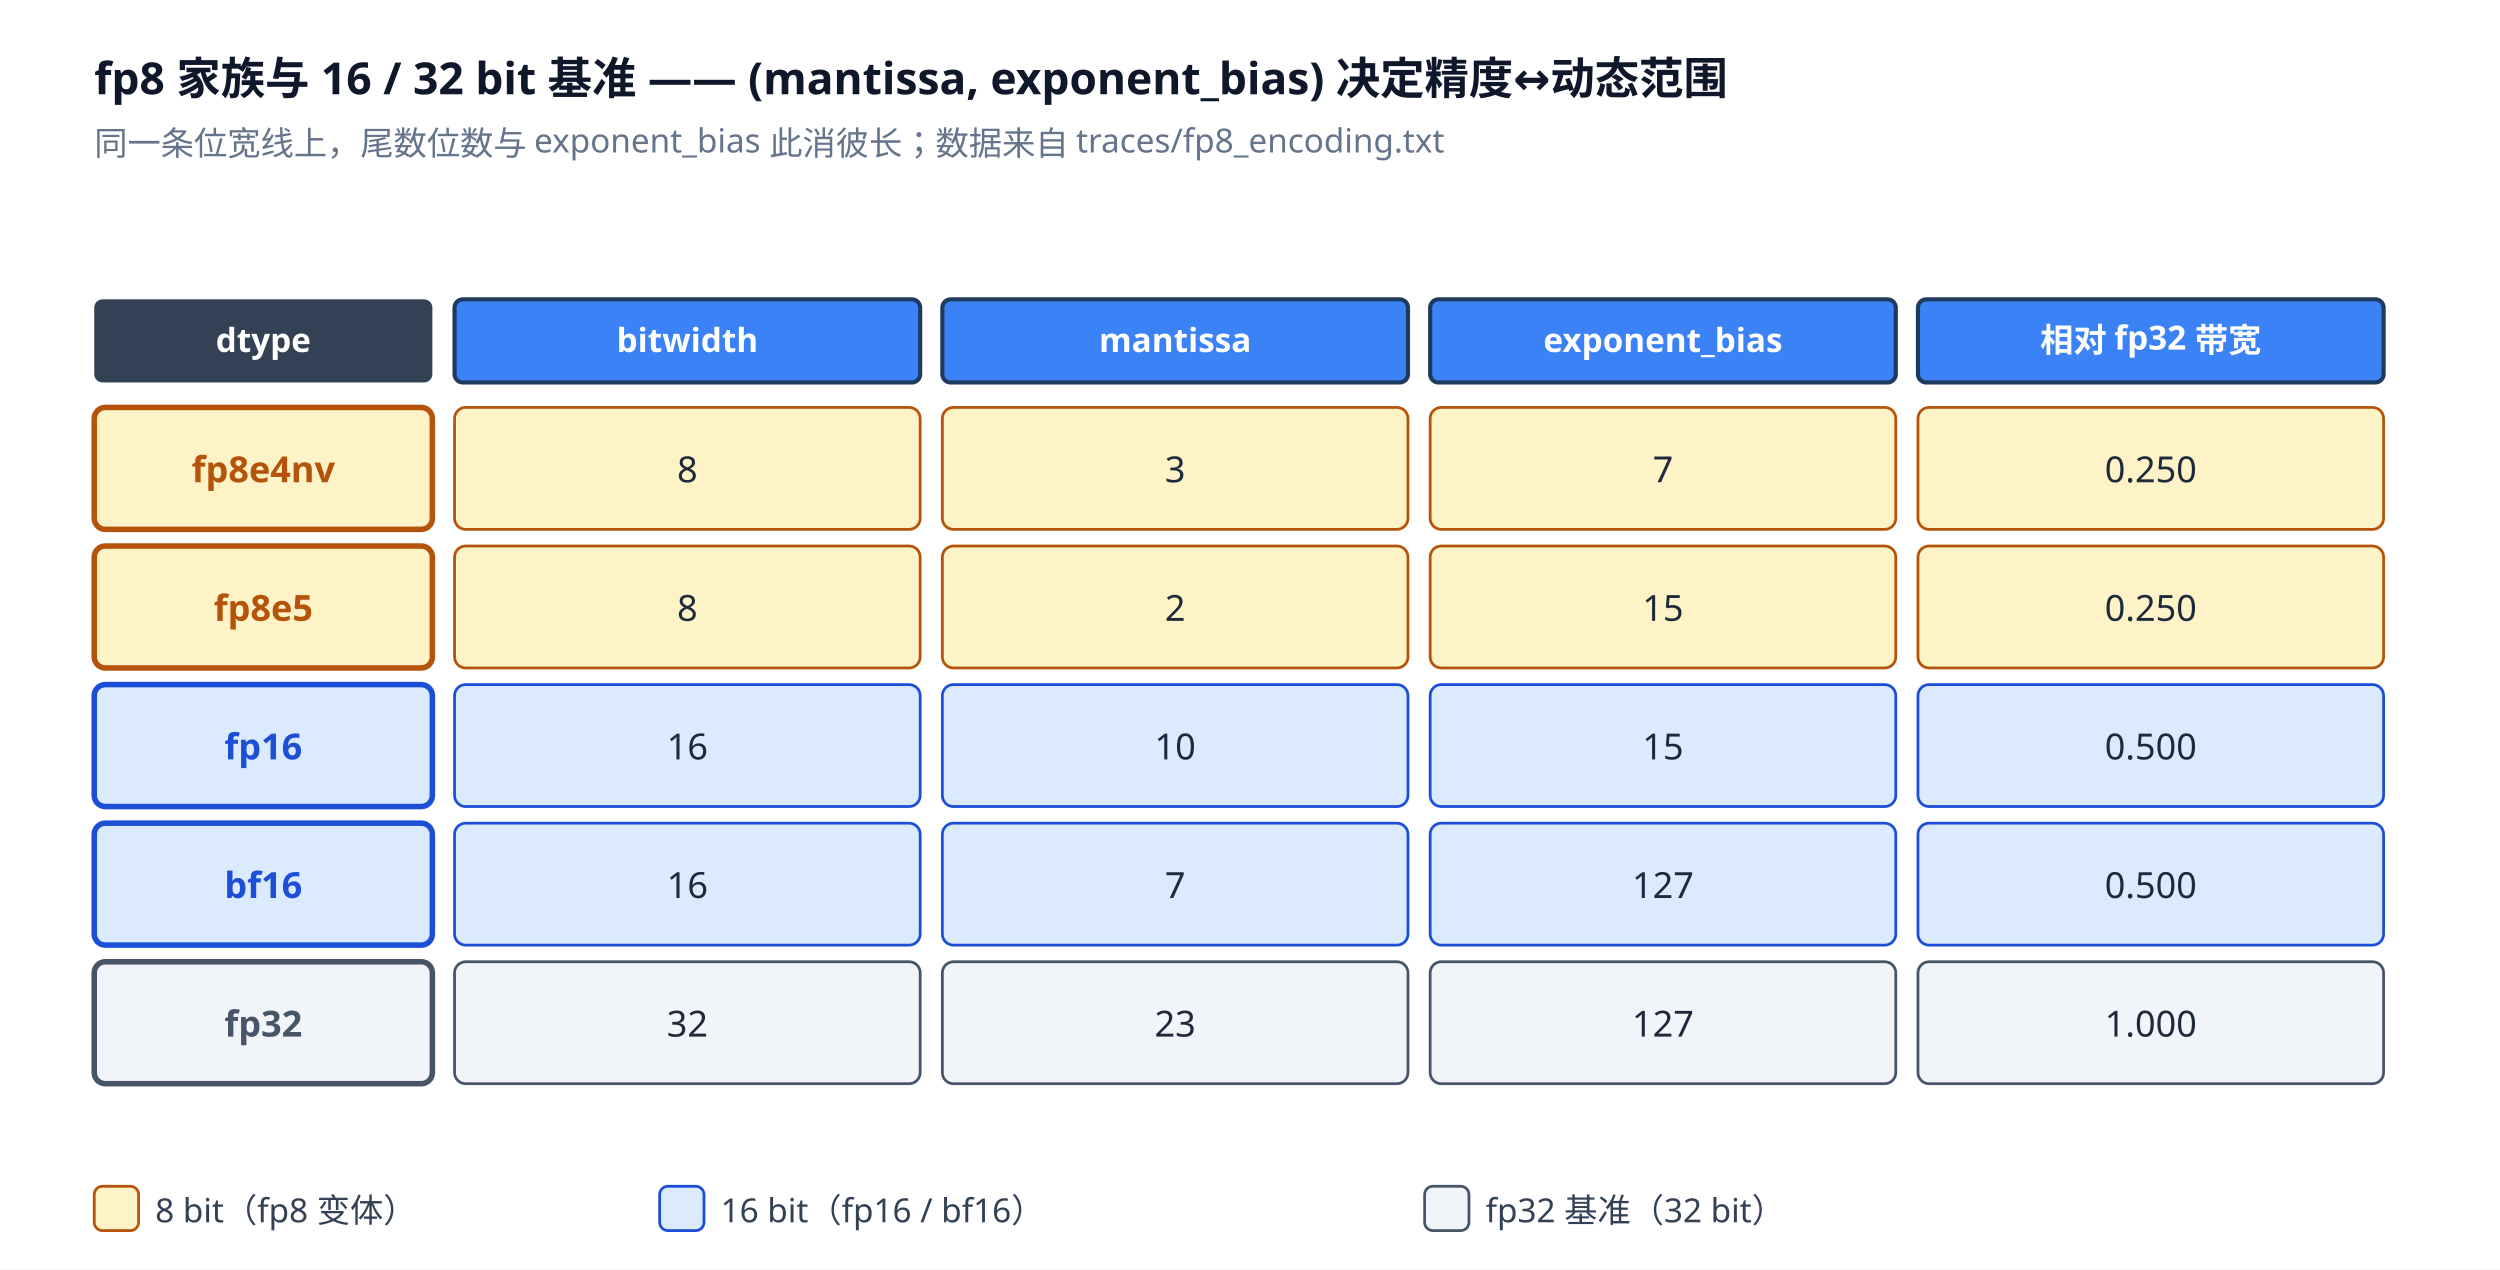
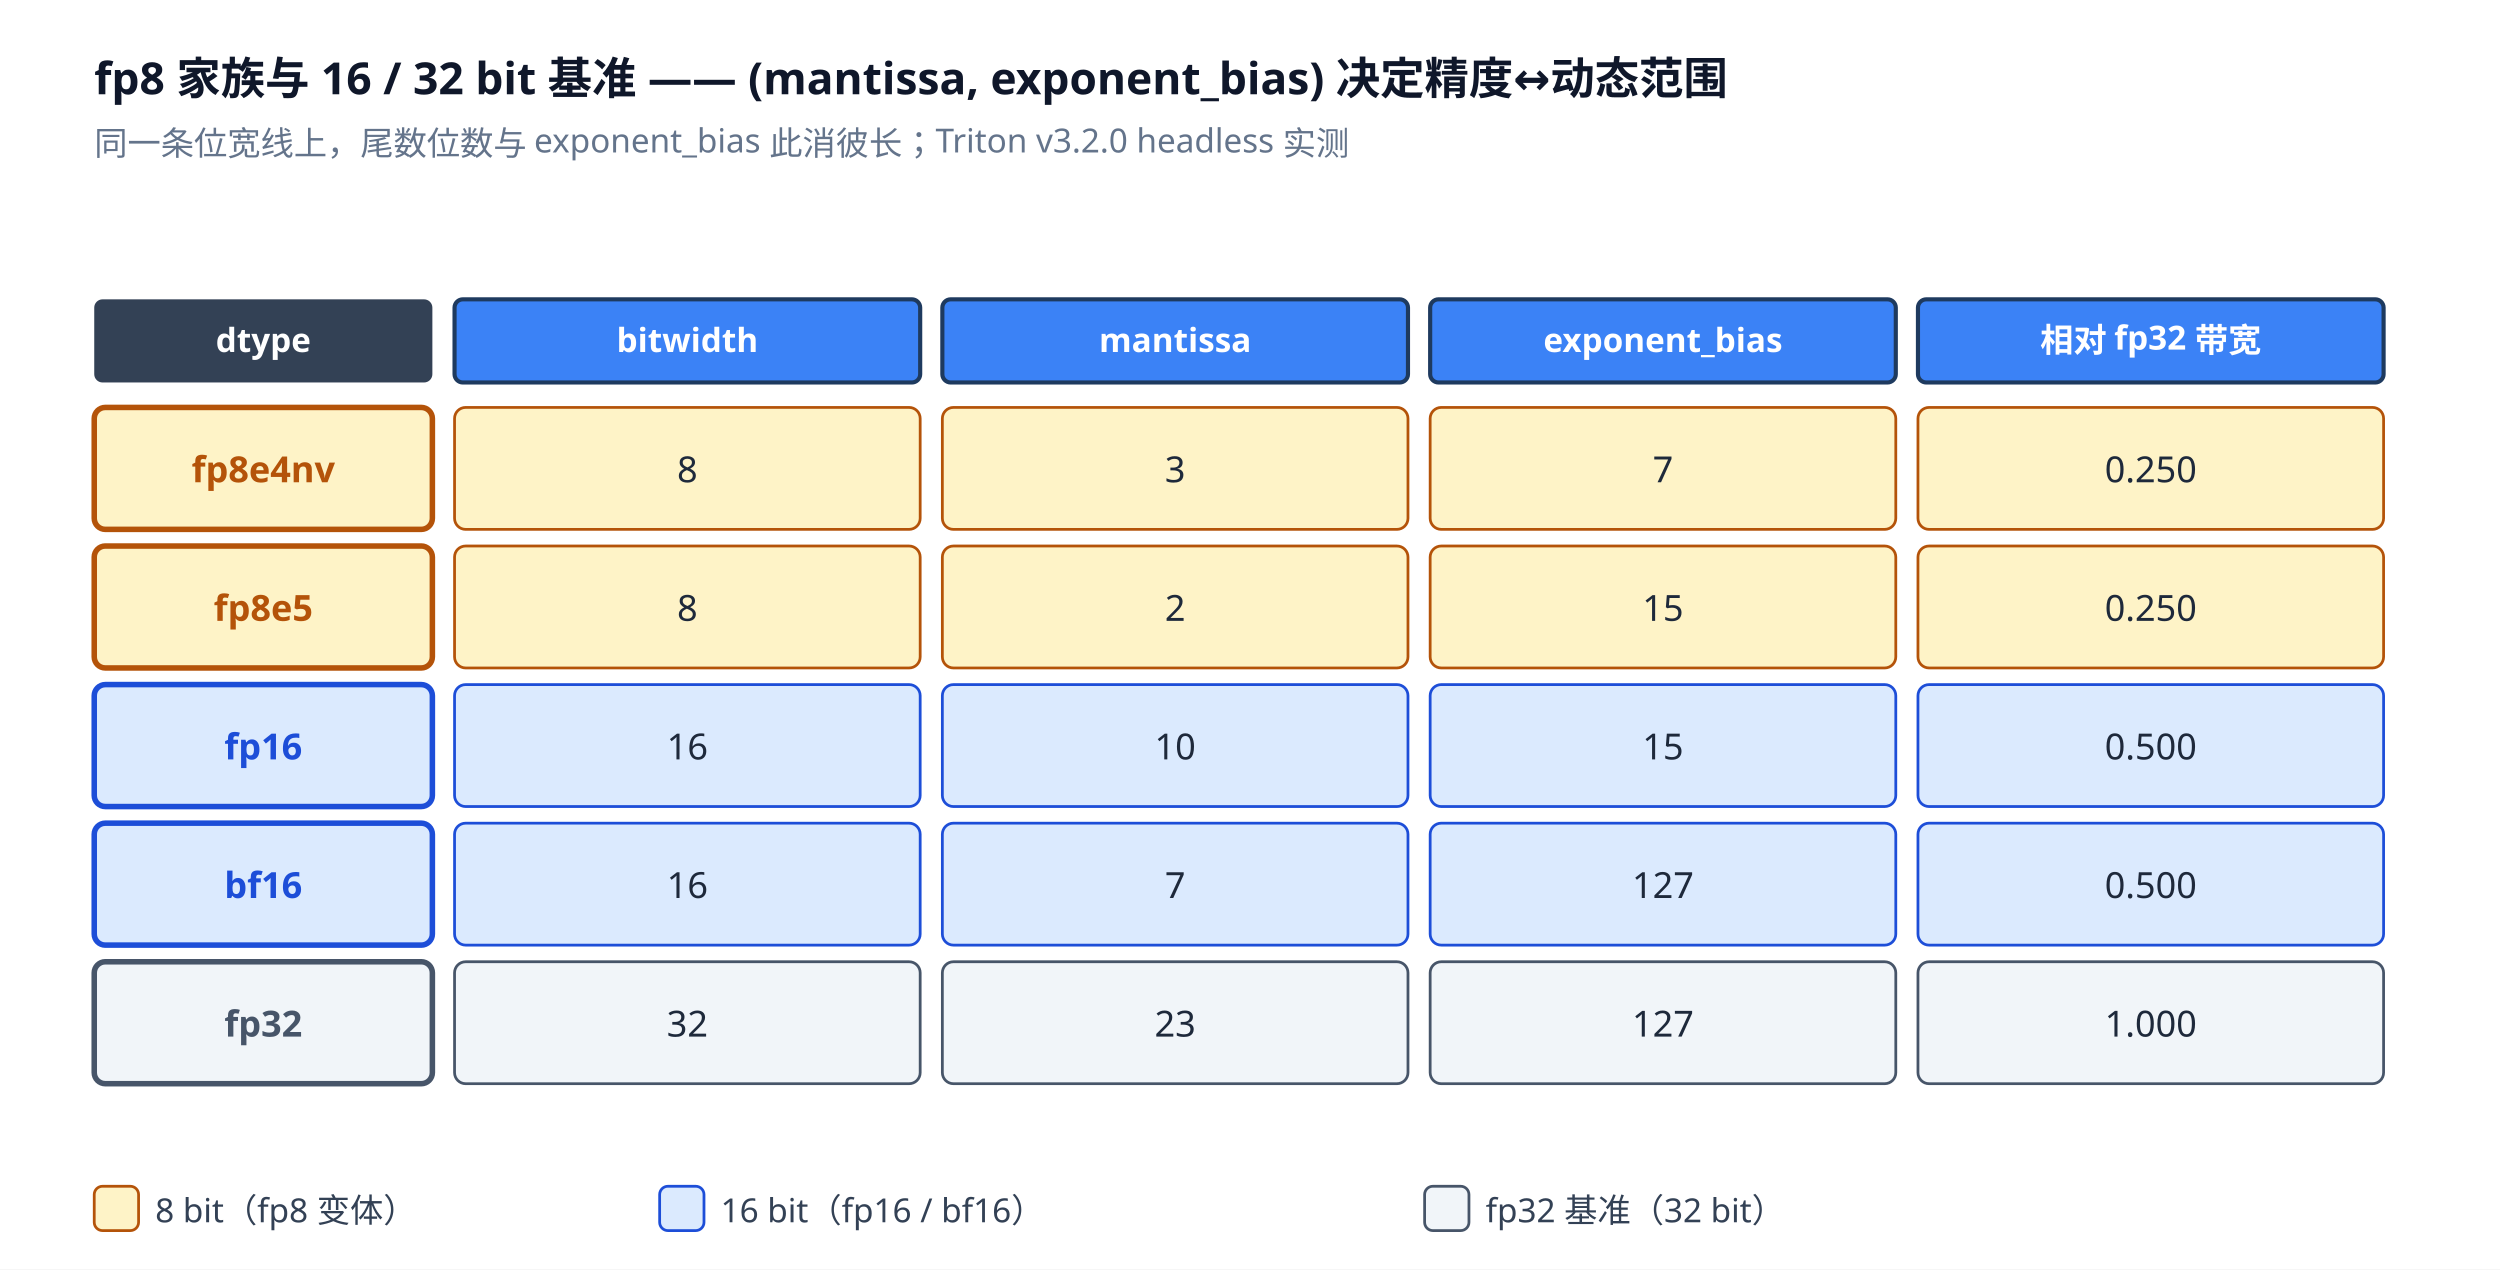
<svg xmlns="http://www.w3.org/2000/svg" viewBox="0 0 902 458">
  <rect width="902" height="458" fill="white" />
  <text x="34" y="34" font-family="sans-serif" font-size="16" font-weight="bold" fill="#0f172a">fp8 家族与 16 / 32 bit 基准 —— (mantissa, exponent_bias) 决定精度↔动态范围</text>
-   <text x="34" y="56" font-family="sans-serif" font-size="12" fill="#64748b">同一条位宽线上，尾数位数与 exponent_bias 此消彼长；数据来自 traces/fp8_encoding.txt</text>
+   <text x="34" y="56" font-family="sans-serif" font-size="12" fill="#64748b">同一条位宽线上，尾数位数与 exponent_bias 此消彼长；Triton v3.2.0 headless 实测</text>
  <rect x="34" y="108" width="122" height="30" rx="3" fill="#334155" />
  <text x="95.0" y="127.0" text-anchor="middle" font-family="sans-serif" font-size="12" fill="white" font-weight="bold">dtype</text>
  <rect x="164" y="108" width="168" height="30" rx="3" fill="#3b82f6" stroke="#1e3a5f" stroke-width="1.5" />
  <text x="248.0" y="127.0" text-anchor="middle" font-family="sans-serif" font-size="12" fill="white" font-weight="bold">bitwidth</text>
  <rect x="340" y="108" width="168" height="30" rx="3" fill="#3b82f6" stroke="#1e3a5f" stroke-width="1.5" />
  <text x="424.0" y="127.0" text-anchor="middle" font-family="sans-serif" font-size="12" fill="white" font-weight="bold">mantissa</text>
  <rect x="516" y="108" width="168" height="30" rx="3" fill="#3b82f6" stroke="#1e3a5f" stroke-width="1.5" />
  <text x="600.0" y="127.0" text-anchor="middle" font-family="sans-serif" font-size="12" fill="white" font-weight="bold">exponent_bias</text>
  <rect x="692" y="108" width="168" height="30" rx="3" fill="#3b82f6" stroke="#1e3a5f" stroke-width="1.5" />
  <text x="776.0" y="127.0" text-anchor="middle" font-family="sans-serif" font-size="12" fill="white" font-weight="bold">相对 fp32 带宽</text>
  <rect x="34" y="147" width="122" height="44" rx="4" fill="#fef3c7" stroke="#b45309" stroke-width="2" />
  <text x="95.0" y="174.0" text-anchor="middle" font-family="sans-serif" font-size="13" font-weight="bold" fill="#b45309">fp8e4nv</text>
  <rect x="164" y="147" width="168" height="44" rx="4" fill="#fef3c7" stroke="#b45309" stroke-width="1" />
  <text x="248.0" y="174.0" text-anchor="middle" font-family="sans-serif" font-size="13" fill="#1e293b">8</text>
  <rect x="340" y="147" width="168" height="44" rx="4" fill="#fef3c7" stroke="#b45309" stroke-width="1" />
  <text x="424.0" y="174.0" text-anchor="middle" font-family="sans-serif" font-size="13" fill="#1e293b">3</text>
  <rect x="516" y="147" width="168" height="44" rx="4" fill="#fef3c7" stroke="#b45309" stroke-width="1" />
  <text x="600.0" y="174.0" text-anchor="middle" font-family="sans-serif" font-size="13" fill="#1e293b">7</text>
  <rect x="692" y="147" width="168" height="44" rx="4" fill="#fef3c7" stroke="#b45309" stroke-width="1" />
  <text x="776.0" y="174.0" text-anchor="middle" font-family="sans-serif" font-size="13" fill="#1e293b">0.250</text>
  <rect x="34" y="197" width="122" height="44" rx="4" fill="#fef3c7" stroke="#b45309" stroke-width="2" />
  <text x="95.0" y="224.0" text-anchor="middle" font-family="sans-serif" font-size="13" font-weight="bold" fill="#b45309">fp8e5</text>
  <rect x="164" y="197" width="168" height="44" rx="4" fill="#fef3c7" stroke="#b45309" stroke-width="1" />
  <text x="248.0" y="224.0" text-anchor="middle" font-family="sans-serif" font-size="13" fill="#1e293b">8</text>
  <rect x="340" y="197" width="168" height="44" rx="4" fill="#fef3c7" stroke="#b45309" stroke-width="1" />
  <text x="424.0" y="224.0" text-anchor="middle" font-family="sans-serif" font-size="13" fill="#1e293b">2</text>
  <rect x="516" y="197" width="168" height="44" rx="4" fill="#fef3c7" stroke="#b45309" stroke-width="1" />
  <text x="600.0" y="224.0" text-anchor="middle" font-family="sans-serif" font-size="13" fill="#1e293b">15</text>
  <rect x="692" y="197" width="168" height="44" rx="4" fill="#fef3c7" stroke="#b45309" stroke-width="1" />
  <text x="776.0" y="224.0" text-anchor="middle" font-family="sans-serif" font-size="13" fill="#1e293b">0.250</text>
  <rect x="34" y="247" width="122" height="44" rx="4" fill="#dbeafe" stroke="#1d4ed8" stroke-width="2" />
  <text x="95.0" y="274.0" text-anchor="middle" font-family="sans-serif" font-size="13" font-weight="bold" fill="#1d4ed8">fp16</text>
  <rect x="164" y="247" width="168" height="44" rx="4" fill="#dbeafe" stroke="#1d4ed8" stroke-width="1" />
  <text x="248.0" y="274.0" text-anchor="middle" font-family="sans-serif" font-size="13" fill="#1e293b">16</text>
  <rect x="340" y="247" width="168" height="44" rx="4" fill="#dbeafe" stroke="#1d4ed8" stroke-width="1" />
  <text x="424.0" y="274.0" text-anchor="middle" font-family="sans-serif" font-size="13" fill="#1e293b">10</text>
  <rect x="516" y="247" width="168" height="44" rx="4" fill="#dbeafe" stroke="#1d4ed8" stroke-width="1" />
  <text x="600.0" y="274.0" text-anchor="middle" font-family="sans-serif" font-size="13" fill="#1e293b">15</text>
  <rect x="692" y="247" width="168" height="44" rx="4" fill="#dbeafe" stroke="#1d4ed8" stroke-width="1" />
  <text x="776.0" y="274.0" text-anchor="middle" font-family="sans-serif" font-size="13" fill="#1e293b">0.500</text>
  <rect x="34" y="297" width="122" height="44" rx="4" fill="#dbeafe" stroke="#1d4ed8" stroke-width="2" />
  <text x="95.0" y="324.0" text-anchor="middle" font-family="sans-serif" font-size="13" font-weight="bold" fill="#1d4ed8">bf16</text>
  <rect x="164" y="297" width="168" height="44" rx="4" fill="#dbeafe" stroke="#1d4ed8" stroke-width="1" />
  <text x="248.0" y="324.0" text-anchor="middle" font-family="sans-serif" font-size="13" fill="#1e293b">16</text>
  <rect x="340" y="297" width="168" height="44" rx="4" fill="#dbeafe" stroke="#1d4ed8" stroke-width="1" />
  <text x="424.0" y="324.0" text-anchor="middle" font-family="sans-serif" font-size="13" fill="#1e293b">7</text>
  <rect x="516" y="297" width="168" height="44" rx="4" fill="#dbeafe" stroke="#1d4ed8" stroke-width="1" />
  <text x="600.0" y="324.0" text-anchor="middle" font-family="sans-serif" font-size="13" fill="#1e293b">127</text>
  <rect x="692" y="297" width="168" height="44" rx="4" fill="#dbeafe" stroke="#1d4ed8" stroke-width="1" />
  <text x="776.0" y="324.0" text-anchor="middle" font-family="sans-serif" font-size="13" fill="#1e293b">0.500</text>
  <rect x="34" y="347" width="122" height="44" rx="4" fill="#f1f5f9" stroke="#475569" stroke-width="2" />
  <text x="95.0" y="374.0" text-anchor="middle" font-family="sans-serif" font-size="13" font-weight="bold" fill="#475569">fp32</text>
  <rect x="164" y="347" width="168" height="44" rx="4" fill="#f1f5f9" stroke="#475569" stroke-width="1" />
  <text x="248.0" y="374.0" text-anchor="middle" font-family="sans-serif" font-size="13" fill="#1e293b">32</text>
  <rect x="340" y="347" width="168" height="44" rx="4" fill="#f1f5f9" stroke="#475569" stroke-width="1" />
  <text x="424.0" y="374.0" text-anchor="middle" font-family="sans-serif" font-size="13" fill="#1e293b">23</text>
  <rect x="516" y="347" width="168" height="44" rx="4" fill="#f1f5f9" stroke="#475569" stroke-width="1" />
  <text x="600.0" y="374.0" text-anchor="middle" font-family="sans-serif" font-size="13" fill="#1e293b">127</text>
  <rect x="692" y="347" width="168" height="44" rx="4" fill="#f1f5f9" stroke="#475569" stroke-width="1" />
  <text x="776.0" y="374.0" text-anchor="middle" font-family="sans-serif" font-size="13" fill="#1e293b">1.000</text>
  <rect x="34" y="428" width="16" height="16" rx="3" fill="#fef3c7" stroke="#b45309" />
  <text x="56" y="441" font-family="sans-serif" font-size="12" fill="#334155">8 bit（fp8 变体）</text>
  <rect x="238" y="428" width="16" height="16" rx="3" fill="#dbeafe" stroke="#1d4ed8" />
  <text x="260" y="441" font-family="sans-serif" font-size="12" fill="#334155">16 bit（fp16 / bf16）</text>
  <rect x="514" y="428" width="16" height="16" rx="3" fill="#f1f5f9" stroke="#475569" />
  <text x="536" y="441" font-family="sans-serif" font-size="12" fill="#334155">fp32 基准（32 bit）</text>
</svg>
